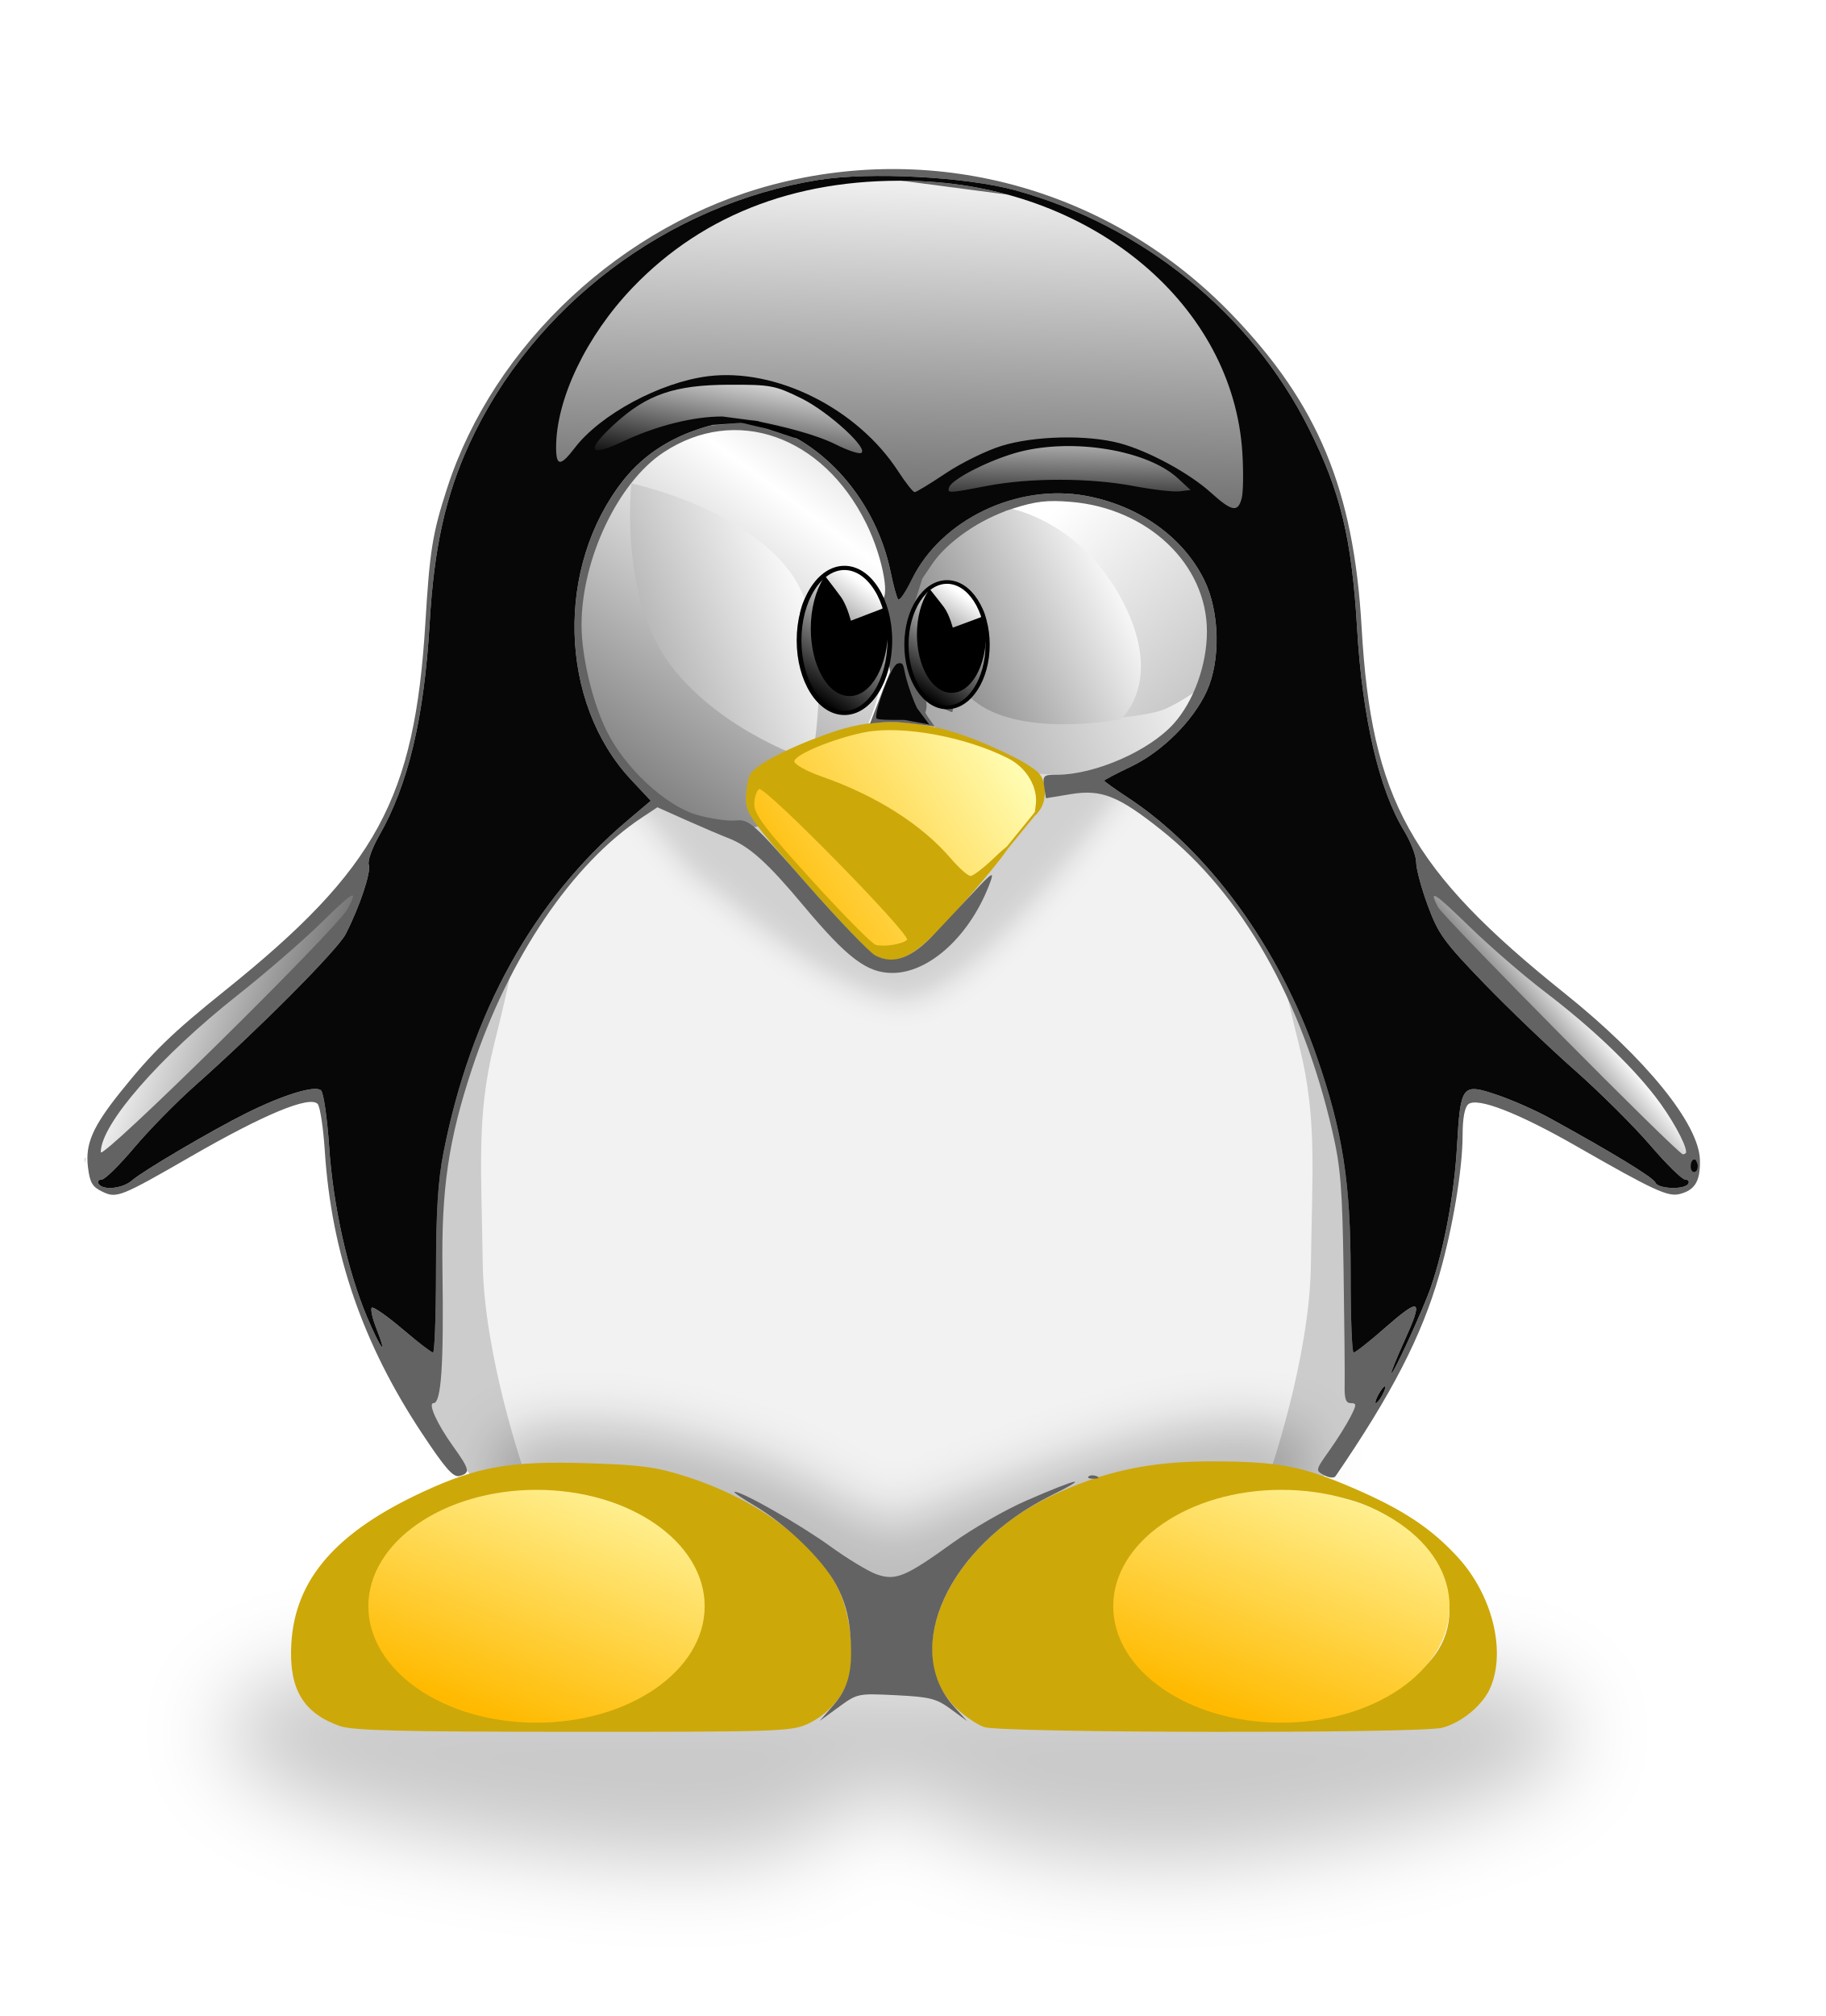
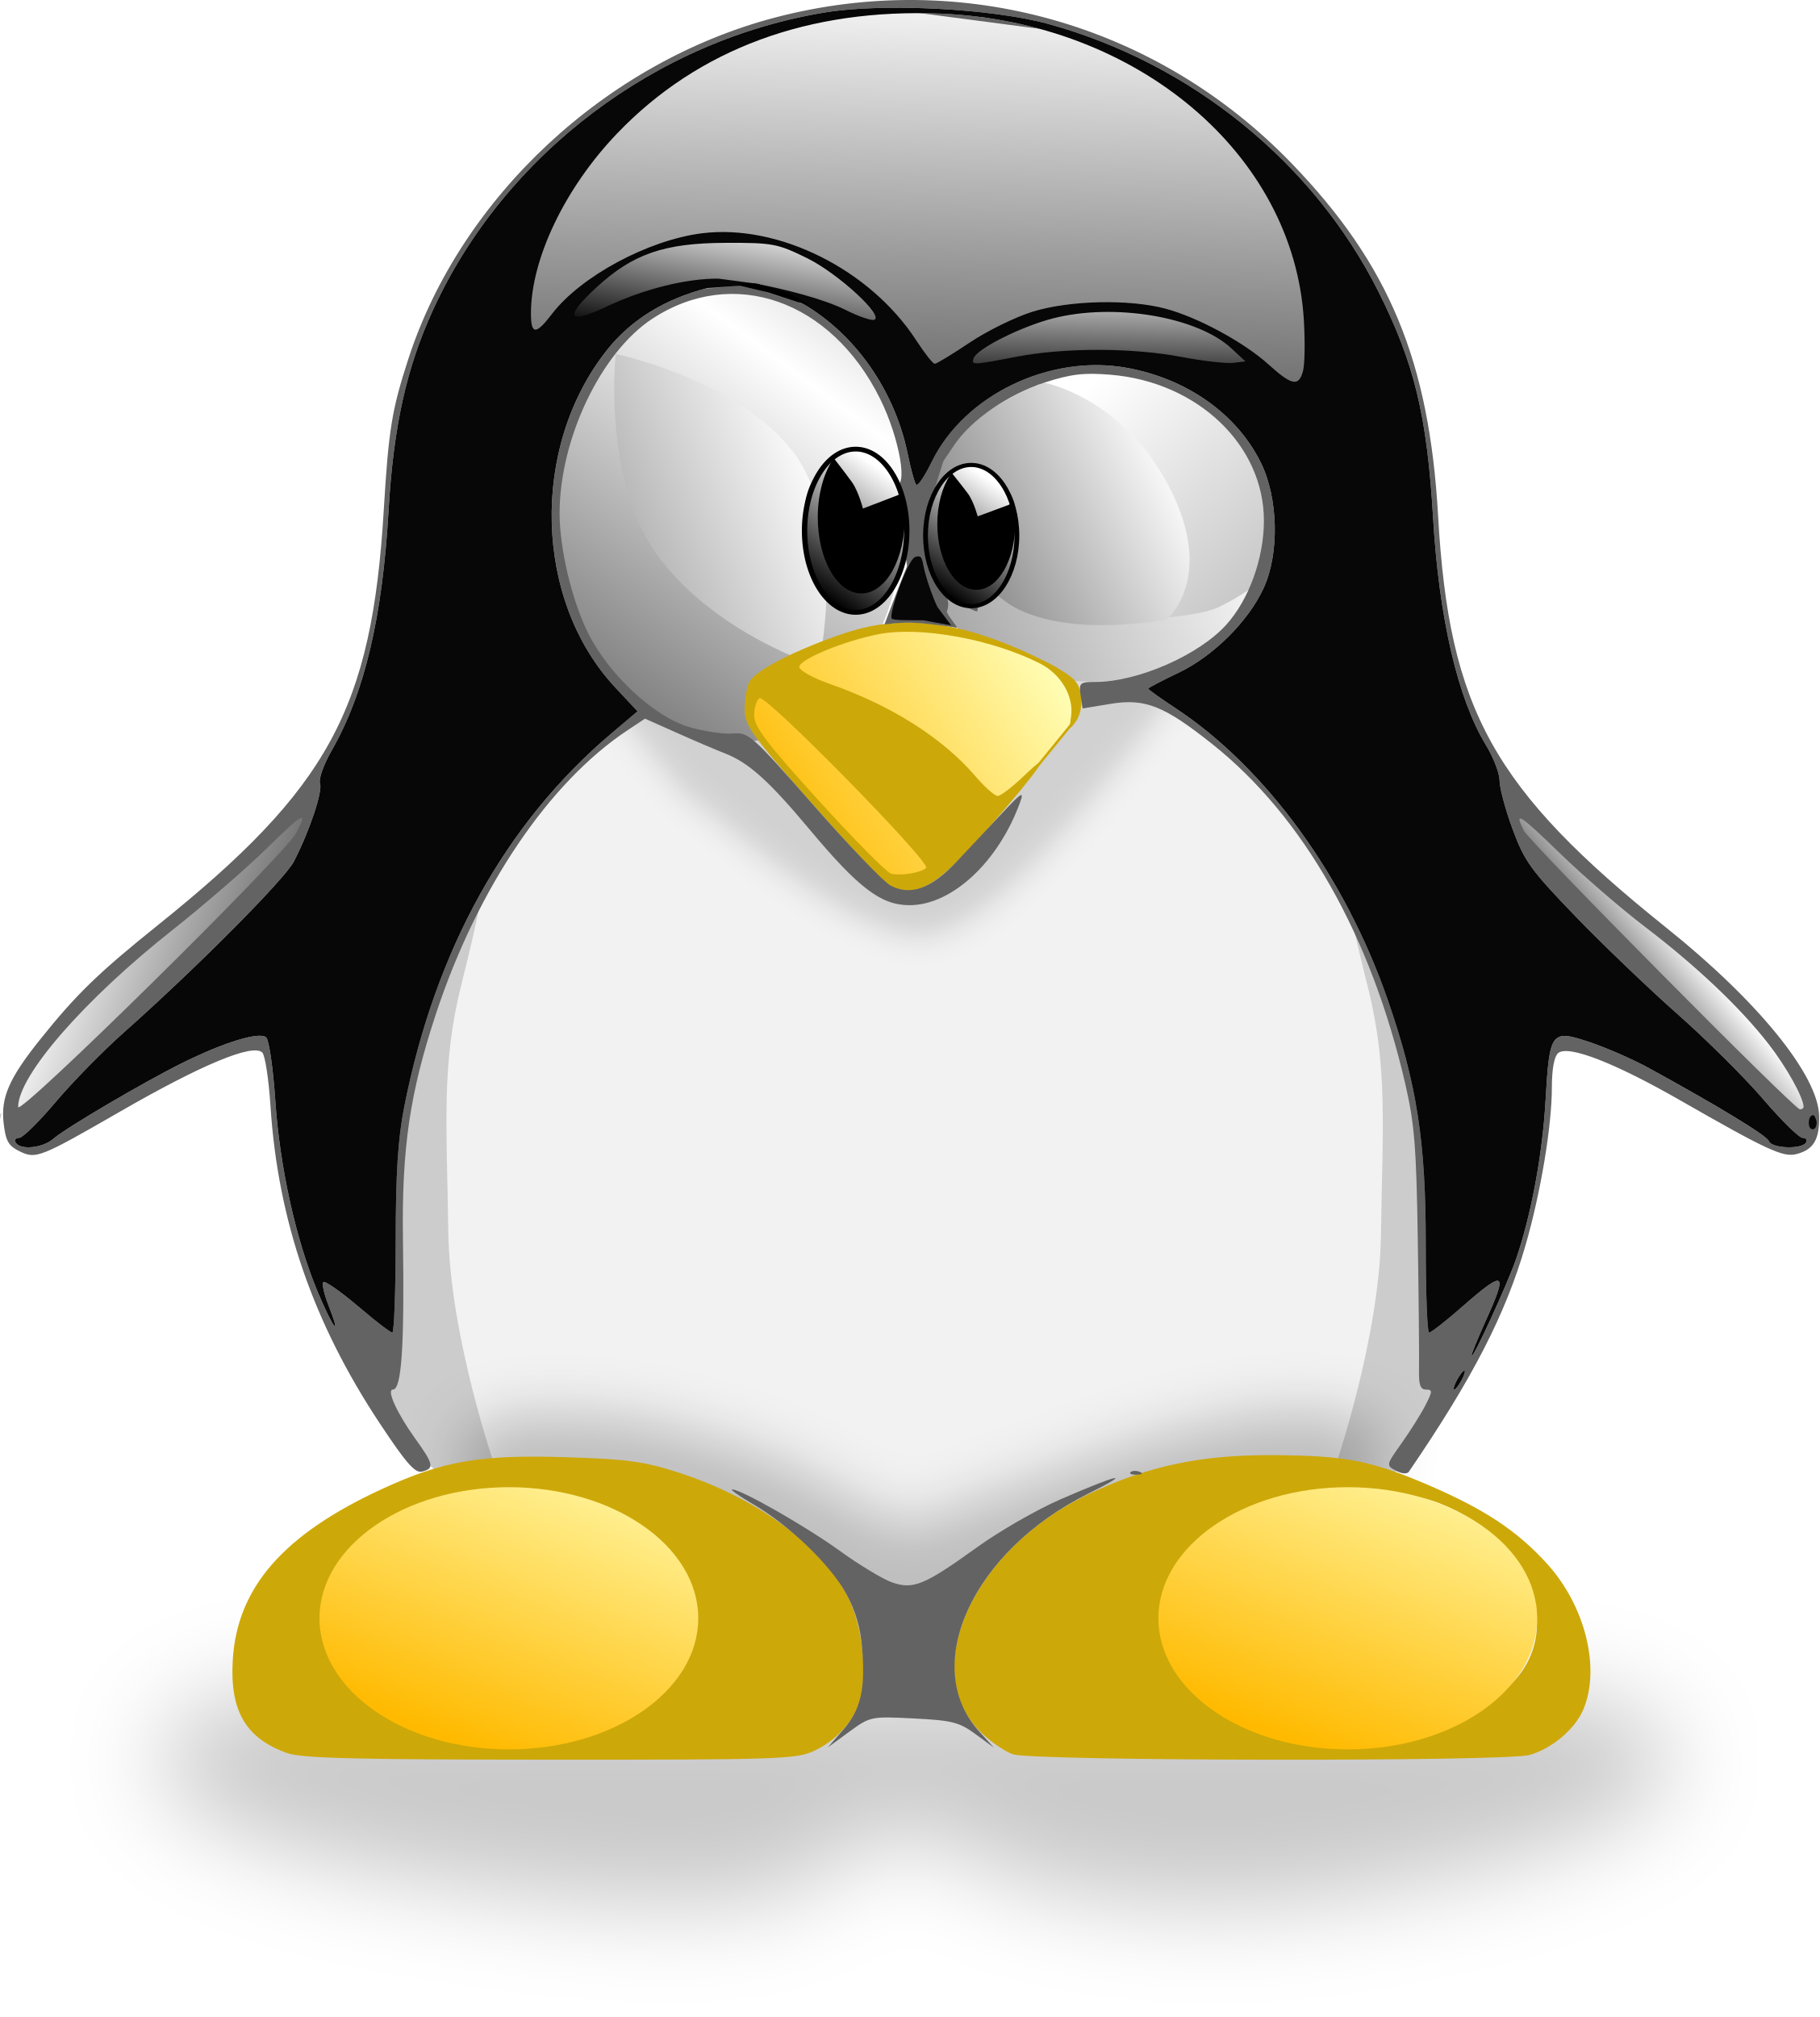
- <svg xmlns="http://www.w3.org/2000/svg" xmlns:xlink="http://www.w3.org/1999/xlink" width="433" height="478" id="svg2" version="1.0">
+ <svg xmlns="http://www.w3.org/2000/svg" xmlns:xlink="http://www.w3.org/1999/xlink" width="18.04" height="20" id="svg2" version="1.0">
  <defs id="defs4">
    <linearGradient id="linearGradient23837">
      <stop id="stop23839" offset="0" style="stop-color:#ffba00;stop-opacity:1;" />
      <stop id="stop23841" offset="1" style="stop-color:#ffffba;stop-opacity:1;" />
    </linearGradient>
    <linearGradient id="linearGradient5197">
      <stop style="stop-color:#000000;stop-opacity:1;" offset="0" id="stop5199" />
      <stop style="stop-color:#ffffff;stop-opacity:1;" offset="1" id="stop5201" />
    </linearGradient>
    <linearGradient id="linearGradient3225">
      <stop style="stop-color:#000000;stop-opacity:0.72;" offset="0" id="stop3227" />
      <stop style="stop-color:#ffffff;stop-opacity:0" offset="1" id="stop3229" />
    </linearGradient>
-     <filter x="-0.059" width="1.118" y="-0.108" height="1.217" id="filter19925" color-interpolation-filters="sRGB">
+     <filter x="-0.059" width="1.118" y="-0.108" height="1.217" id="filter19925" style="color-interpolation-filters:sRGB">
      <feGaussianBlur stdDeviation="3.034" id="feGaussianBlur19927" />
    </filter>
-     <filter x="-0.075" width="1.15" y="-0.272" height="1.543" id="filter21885" color-interpolation-filters="sRGB">
+     <filter x="-0.075" width="1.15" y="-0.272" height="1.543" id="filter21885" style="color-interpolation-filters:sRGB">
      <feGaussianBlur stdDeviation="6.092" id="feGaussianBlur21887" />
    </filter>
-     <filter x="-0.075" width="1.15" y="-0.53" height="2.06" id="filter6160" color-interpolation-filters="sRGB">
+     <filter x="-0.075" width="1.15" y="-0.53" height="2.06" id="filter6160" style="color-interpolation-filters:sRGB">
      <feGaussianBlur stdDeviation="10.041" id="feGaussianBlur6162" />
    </filter>
    <linearGradient xlink:href="#linearGradient5197" id="linearGradient9469" gradientUnits="userSpaceOnUse" spreadMethod="reflect" x1="263.61" y1="435.385" x2="358.502" y2="314.54" />
    <linearGradient xlink:href="#linearGradient5197" id="linearGradient9473" gradientUnits="userSpaceOnUse" x1="283.116" y1="420.784" x2="450.774" y2="341.97" />
    <linearGradient xlink:href="#linearGradient5197" id="linearGradient9493" gradientUnits="userSpaceOnUse" x1="353.828" y1="353.78" x2="370.982" y2="331.954" />
    <linearGradient xlink:href="#linearGradient5197" id="linearGradient9495" gradientUnits="userSpaceOnUse" x1="353.828" y1="353.78" x2="370.982" y2="331.954" />
    <linearGradient xlink:href="#linearGradient23837" id="linearGradient9497" gradientUnits="userSpaceOnUse" x1="278.782" y1="598.482" x2="300.019" y2="538.18" />
    <linearGradient xlink:href="#linearGradient23837" id="linearGradient9499" gradientUnits="userSpaceOnUse" x1="278.782" y1="598.482" x2="300.019" y2="538.18" />
    <linearGradient xlink:href="#linearGradient5197" id="linearGradient2380" gradientUnits="userSpaceOnUse" x1="416.037" y1="314.992" x2="416.674" y2="287.509" gradientTransform="translate(-162.397,383.1909)" />
    <linearGradient xlink:href="#linearGradient5197" id="linearGradient2383" gradientUnits="userSpaceOnUse" x1="333.627" y1="305.531" x2="338.832" y2="276.245" gradientTransform="translate(-162.397,383.1909)" />
    <linearGradient xlink:href="#linearGradient5197" id="linearGradient2386" gradientUnits="userSpaceOnUse" spreadMethod="repeat" x1="379.113" y1="378.88" x2="383.809" y2="225.323" gradientTransform="translate(-162.397,383.1909)" />
    <linearGradient xlink:href="#linearGradient5197" id="linearGradient2390" gradientUnits="userSpaceOnUse" x1="267.005" y1="450.158" x2="195.341" y2="423.268" gradientTransform="translate(-162.397,383.1909)" />
    <linearGradient xlink:href="#linearGradient3225" id="linearGradient2394" gradientUnits="userSpaceOnUse" x1="375.171" y1="481.127" x2="375.171" y2="627.552" gradientTransform="translate(-162.397,383.1909)" />
    <linearGradient xlink:href="#linearGradient23837" id="linearGradient2397" gradientUnits="userSpaceOnUse" x1="346.896" y1="409.873" x2="406.499" y2="371.665" gradientTransform="translate(-162.397,383.1909)" />
    <linearGradient xlink:href="#linearGradient5197" id="linearGradient2401" gradientUnits="userSpaceOnUse" x1="228.8" y1="401.767" x2="361.57" y2="343.166" gradientTransform="translate(-162.397,383.1909)" />
    <linearGradient xlink:href="#linearGradient5197" id="linearGradient2404" gradientUnits="userSpaceOnUse" x1="335.762" y1="383.675" x2="432.982" y2="334.342" gradientTransform="translate(-162.397,383.1909)" />
    <linearGradient xlink:href="#linearGradient5197" id="linearGradient2407" gradientUnits="userSpaceOnUse" x1="584.447" y1="496.834" x2="411.609" y2="312.987" gradientTransform="translate(-162.397,383.1909)" />
    <linearGradient xlink:href="#linearGradient5197" id="linearGradient2411" gradientUnits="userSpaceOnUse" x1="525.561" y1="454.586" x2="544.994" y2="438.204" gradientTransform="translate(-162.397,383.1909)" />
    <linearGradient id="linearGradient4671">
      <stop style="stop-color:#ffd43b;stop-opacity:1" offset="0" id="stop4673" />
      <stop style="stop-color:#ffe873;stop-opacity:1" offset="1" id="stop4675" />
    </linearGradient>
    <linearGradient id="linearGradient4689">
      <stop style="stop-color:#5a9fd4;stop-opacity:1" offset="0" id="stop4691" />
      <stop style="stop-color:#306998;stop-opacity:1" offset="1" id="stop4693" />
    </linearGradient>
    <linearGradient x1="150.961" y1="192.352" x2="112.031" y2="137.273" id="linearGradient1475" xlink:href="#linearGradient4671" gradientUnits="userSpaceOnUse" gradientTransform="matrix(0.562541,0,0,0.567972,-1.657786,1.630963)" />
    <linearGradient x1="26.649" y1="20.604" x2="135.665" y2="114.398" id="linearGradient1478" xlink:href="#linearGradient4689" gradientUnits="userSpaceOnUse" gradientTransform="matrix(0.562541,0,0,0.567972,-1.657786,1.630963)" />
  </defs>
-   <g id="layer1" style="display:inline" transform="translate(0,-574.3622)">
+   <g id="layer1" style="display:inline" transform="matrix(0.04708941,0,0,0.04708941,-0.9455345,-28.93391)">
    <path style="fill:#f2f2f2;fill-opacity:1;fill-rule:evenodd;stroke:none" d="m 122.346,925.538 c 0,0 -5.407,-8.11 -6.308,-9.912 -0.901,-1.802 -15.769,-58.571 -12.165,-77.493 3.604,-18.923 4.956,-33.34 8.11,-37.395 3.154,-4.055 21.176,-26.582 23.428,-27.934 2.253,-1.352 11.714,-16.67 17.571,-16.67 5.857,0 47.758,18.923 53.164,18.022 5.407,-0.901 28.835,-0.901 30.637,-2.253 1.802,-1.352 8.56,-6.758 8.56,-6.758 l 6.308,-3.604 c 0,0 14.417,-1.352 17.121,-1.352 2.703,0 19.824,9.912 24.329,14.868 4.505,4.956 32.89,37.395 32.439,54.516 -0.451,17.121 0,30.637 -1.802,35.593 -1.802,4.956 -6.758,22.527 -8.11,27.483 -1.352,4.956 -4.055,15.318 -4.505,19.373 -0.451,4.055 -5.407,8.11 -7.209,9.912 -1.802,1.802 -25.23,5.407 -29.736,7.209 -4.505,1.802 -18.472,11.714 -22.527,13.516 -4.055,1.802 -13.066,8.11 -13.066,8.11 0,0 -12.615,12.615 -15.318,13.967 -2.703,1.352 -25.681,5.857 -33.791,0.901 -8.11,-4.956 -17.121,-13.516 -21.176,-18.472 -4.055,-4.956 -13.066,-14.417 -16.22,-17.121 -3.154,-2.703 -29.736,-3.604 -29.736,-4.505 z" id="path17935" />
    <path style="opacity:0.137;fill:#000000;fill-opacity:1;fill-rule:evenodd;stroke:#000000;stroke-width:1px;stroke-linecap:butt;stroke-linejoin:miter;stroke-opacity:1;filter:url(#filter19925)" d="m 318.083,382.63 4.956,1.802 8.335,4.055 5.632,2.027 h 6.082 7.885 l 37.62,-3.154 5.857,-1.352 6.533,-3.379 10.588,-4.055 5.181,-0.901 4.28,0.451 2.703,-0.451 2.027,2.253 2.929,5.407 3.604,8.56 c 0,0 -36.043,50.911 -53.164,50.01 -17.121,-0.901 -48.601,-30.67 -46.631,-27.258 1.97,3.412 -22.978,-27.708 -22.978,-27.708 z" id="path18906" transform="matrix(1.023553,0,0,1.050454,-174.5971,344.7751)" />
    <path style="fill:url(#linearGradient9469);fill-opacity:1;stroke:none" id="path6186" d="m 372.836,338.83 a 34.832,48.884 0 0 1 -34.832,48.884 34.832,48.884 0 0 1 -34.832,-48.884 34.832,48.884 0 0 1 34.832,-48.884 34.832,48.884 0 0 1 34.832,48.884 z" transform="matrix(1.042919,0,0,0.9847095,-178.3986,389.1192)" />
    <path id="path6184" d="m 124.352,923.389 c 0,0 -9.568,-27.507 -9.867,-49.632 -0.299,-22.125 -1.495,-34.981 2.691,-51.725 4.186,-16.743 4.186,-18.836 4.186,-18.836 l -21.527,41.26 c 0,0 -3.289,18.238 -3.588,20.032 -0.299,1.794 2.691,34.682 2.691,34.682 l 3.289,11.361 7.176,11.361 4.186,3.887 z" style="fill:#cccccc;fill-opacity:1;fill-rule:evenodd;stroke:none" />
    <path style="fill:#cccccc;fill-opacity:1;fill-rule:evenodd;stroke:none" d="m 301.032,923.987 c 0,0 9.568,-27.507 9.867,-49.632 0.299,-22.125 1.495,-34.981 -2.691,-51.725 -4.186,-16.743 -4.186,-18.836 -4.186,-18.836 l 21.527,41.26 c 0,0 3.289,18.238 3.588,20.032 0.299,1.794 -2.691,34.682 -2.691,34.682 l -3.289,11.361 -7.176,11.361 -4.186,3.887 z" id="path4226" />
-     <path style="fill:url(#linearGradient2411);fill-opacity:1;fill-rule:evenodd;stroke:none;opacity:1" d="m 339.174,785.252 1.3,5.2 54.343,55.383 5.2,4.42 2.08,-1.04 -2.34,-6.76 -7.54,-10.661 -9.621,-10.401 -16.121,-13.781 -10.401,-8.321 -8.841,-8.061 -3.64,-3.64 -1.56,-1.3 z" id="path2253" />
+     <path style="opacity:1;fill:url(#linearGradient2411);fill-opacity:1;fill-rule:evenodd;stroke:none" d="m 339.174,785.252 1.3,5.2 54.343,55.383 5.2,4.42 2.08,-1.04 -2.34,-6.76 -7.54,-10.661 -9.621,-10.401 -16.121,-13.781 -10.401,-8.321 -8.841,-8.061 -3.64,-3.64 -1.56,-1.3 z" id="path2253" />
    <path style="fill:url(#linearGradient9473);fill-opacity:1;stroke:none" id="path10113" d="m 450.274,341.97 a 33.785,27.806 0 0 1 -33.785,27.806 33.785,27.806 0 0 1 -33.785,-27.806 33.785,27.806 0 0 1 33.785,-27.806 33.785,27.806 0 0 1 33.785,27.806 z" transform="matrix(1.117247,0,0,1.196225,-215.2655,315.6393)" />
    <path style="fill:url(#linearGradient2407);fill-opacity:1;fill-rule:evenodd;stroke:none" d="m 264.556,744.595 c 0,0 8.073,-0.598 11.66,-2.093 3.588,-1.495 8.671,-5.083 8.671,-5.083 0,0 7.774,-14.351 -3.588,-31.095 -11.361,-16.743 -39.765,-13.454 -39.765,-13.454 l -3.588,2.093 z" id="path13048" />
    <path style="fill:url(#linearGradient2404);fill-opacity:1;fill-rule:evenodd;stroke:none" d="m 239.74,694.963 v 0 c 0,0 16.743,2.99 26.61,22.125 9.867,19.135 -0.598,27.806 -0.598,27.806 0,0 -19.733,3.887 -31.693,-2.392 -11.959,-6.279 -17.64,-27.208 -17.64,-27.208 0,0 0.598,-6.877 9.568,-12.856 8.97,-5.98 14.052,-7.176 13.753,-7.475 z" id="path12067" />
    <path style="fill:url(#linearGradient2401);fill-opacity:1;fill-rule:evenodd;stroke:none" d="m 149.745,688.983 c 0,0 -2.99,26.909 9.269,43.054 12.258,16.145 33.487,22.723 33.487,22.723 0,0 6.279,-29.899 -5.382,-45.147 -11.66,-15.248 -37.373,-20.63 -37.373,-20.63 z" id="path7165" />
    <path style="opacity:0.216;fill:#000000;fill-opacity:1;fill-rule:evenodd;stroke:none;filter:url(#filter21885)" d="m 119.812,934.527 c 0,0 15.016,-5.005 36.945,2.622 21.928,7.627 31.701,15.255 32.654,15.731 0.953,0.477 18.83,10.964 18.83,10.964 0,0 6.674,3.575 16.446,0.238 9.772,-3.337 28.126,-15.731 31.224,-18.353 3.099,-2.622 20.737,-9.534 24.074,-10.011 3.337,-0.477 10.011,-1.907 15.255,-1.907 5.244,0 10.487,0.238 10.487,0.238 l 3.814,-8.581 1.668,-10.011 c 0,0 -7.627,-5.959 -27.887,-2.86 -20.26,3.099 -42.427,12.633 -56.966,17.638 -14.539,5.005 -9.057,4.767 -13.824,5.482 -4.767,0.715 -21.69,-11.203 -30.509,-14.301 -8.819,-3.099 -25.98,-8.581 -36.706,-8.819 -10.726,-0.238 -17.876,-0.715 -21.213,0.953 -3.337,1.668 -7.627,5.005 -7.627,5.005 z" id="path20898" />
    <path style="fill:url(#linearGradient2397);fill-opacity:1;fill-rule:evenodd;stroke:none" d="m 179.529,758.679 c -0.458,0.114 -1.487,3.203 -1.487,3.203 0,0 -0.458,1.602 -0.229,2.745 0.229,1.144 0,2.174 0.572,3.089 0.572,0.915 27.112,30.315 27.112,30.315 0,0 1.716,2.745 4.805,2.402 3.089,-0.343 4.118,-0.686 5.033,-1.258 0.915,-0.572 23.222,-22.993 23.222,-22.993 l 7.893,-10.067 c 0,0 0.572,-2.402 0.343,-4.576 -0.229,-2.174 -3.775,-5.72 -3.775,-5.72 0,0 -3.432,-2.288 -4.347,-2.631 -0.915,-0.343 -14.528,-6.177 -23.222,-6.406 -8.694,-0.229 -22.421,3.317 -22.421,3.317 z" id="path3205" />
    <path style="opacity:0.212;fill:#000000;fill-opacity:1;fill-rule:evenodd;stroke:url(#linearGradient2394);stroke-width:1px;stroke-linecap:butt;stroke-linejoin:miter;stroke-opacity:1;filter:url(#filter6160)" d="m 70.053,971.11 c 0,0 -16.93,7.321 -16.93,12.355 0,5.033 1.83,20.591 77.789,29.743 75.958,9.152 59.943,-12.812 76.873,-12.812 16.93,0 14.643,4.118 16.93,5.949 2.288,1.83 32.031,13.27 72.755,7.779 40.725,-5.491 70.925,-16.015 74.585,-26.997 3.661,-10.982 -21.049,-15.558 -21.049,-15.558 z" id="path4184" />
    <path id="path2227" d="m 80.544,983.594 c -8.697,-3.101 -12.068,-8.845 -11.451,-19.508 0.888,-15.348 10.65,-26.536 31.536,-36.146 12.77,-5.875 20.586,-7.217 38.717,-6.644 12.818,0.405 16.3,0.879 23.543,3.207 16.135,5.186 29.622,14.926 35.422,25.584 3.031,5.569 4.398,14.781 3.167,21.341 -0.87,4.639 -4.981,9.444 -10.048,11.745 -3.756,1.706 -7.684,1.834 -55.541,1.814 -41.042,-0.018 -52.281,-0.3 -55.345,-1.393 z m 55.743,-11.646 c 21.645,-1.082 22.158,-1.158 24.834,-3.67 9.308,-8.739 6.214,-24.167 -6.603,-32.916 -8.055,-5.499 -16.806,-7.606 -29.419,-7.085 -17.255,0.714 -29.067,6.825 -34.582,17.894 -4.4,8.831 -2.721,18.261 4.306,24.173 3.84,3.231 6.701,3.342 41.464,1.604 z m 97.102,11.905 c -1.65,-0.573 -4.642,-2.61 -6.649,-4.526 -13.443,-12.832 -1.971,-38.511 22.412,-50.167 12.488,-5.97 23.63,-8.359 38.711,-8.3 15.401,0.06 20.899,1.107 32.946,6.272 11.825,5.07 18.658,9.584 24.981,16.502 8.085,8.846 11.393,21.995 7.736,30.748 -1.739,4.162 -6.65,8.303 -11.417,9.627 -5.071,1.408 -104.627,1.265 -108.719,-0.156 z m 103.566,-13.509 c 13.337,-11.222 6.184,-31.612 -13.813,-39.38 -8.06,-3.131 -24.011,-3.814 -32.895,-1.41 -21.48,5.814 -31.733,25.389 -20.003,38.188 l 3.234,3.528 14.456,0.737 c 7.951,0.405 21.509,0.807 30.13,0.891 l 15.673,0.154 z M 207.228,800.768 c -1.189,-0.668 -8.497,-8.415 -16.24,-17.215 -12.831,-14.582 -14.08,-16.338 -14.089,-19.816 -0.005,-2.099 0.457,-4.688 1.028,-5.755 1.29,-2.41 10.049,-6.869 20.073,-10.217 12.926,-4.318 25.643,-2.434 43.035,6.375 2.005,1.016 4.368,2.568 5.25,3.451 1.957,1.957 2.084,6.423 0.255,8.925 -1.225,1.675 -1.308,1.566 -0.906,-1.177 0.622,-4.236 -2.116,-8.926 -6.515,-11.164 -10.103,-5.14 -25.221,-7.895 -33.98,-6.194 -7.293,1.417 -16.749,5.316 -16.749,6.906 0,0.729 2.919,2.345 6.5,3.599 12.917,4.521 23.722,11.377 30.608,19.421 1.952,2.28 4.059,4.145 4.682,4.145 0.624,0 3.123,-1.913 5.554,-4.25 6.754,-6.494 3.37,-1.467 -7.019,10.427 -11.463,13.124 -15.869,15.695 -21.487,12.537 z m 7.884,-3.558 c 1.107,-1.076 -33.731,-36.578 -35.078,-35.746 -0.63,0.389 -1.145,2.025 -1.145,3.634 0,2.357 2.641,5.839 13.563,17.88 7.46,8.224 14.322,15.162 15.25,15.417 1.96,0.539 6.359,-0.165 7.41,-1.185 z" style="fill:#cda809" />
    <path style="fill:url(#linearGradient2390);fill-opacity:1;fill-rule:evenodd;stroke:none" d="m 81.316,786.077 c 0,0 -16.788,15.65 -21.625,19.918 -4.837,4.268 -11.524,8.679 -19.349,16.361 -7.825,7.683 -14.796,16.504 -15.223,17.357 -0.427,0.854 -2.845,4.41 -2.703,6.545 0.142,2.134 -0.569,4.98 0.996,4.41 1.565,-0.569 32.865,-29.877 34.999,-32.296 2.134,-2.419 17.357,-17.784 20.487,-21.056 3.13,-3.272 4.98,-6.971 4.98,-6.971 l 0.996,-3.272 0.142,-0.996 z" id="path6164" />
    <path id="path2225" d="m 197.589,978.754 c 3.748,-4.283 4.748,-8.523 4.053,-17.183 -0.344,-4.289 -1.404,-7.943 -3.331,-11.484 -3.304,-6.071 -12.013,-14.466 -19.587,-18.88 -2.934,-1.71 -4.951,-3.12 -4.482,-3.132 1.828,-0.047 15.502,7.746 22.638,12.903 4.129,2.984 9.083,5.98 11.008,6.658 4.511,1.589 6.827,0.635 18,-7.418 4.675,-3.37 12.55,-7.889 17.5,-10.044 12.509,-5.445 15.643,-6.073 5.747,-1.151 -24.271,12.071 -35.34,36.253 -22.878,49.98 l 3.131,3.449 -3.875,-2.845 c -3.425,-2.515 -4.932,-2.898 -13,-3.302 -9.041,-0.453 -9.167,-0.427 -13.625,2.825 l -4.5,3.282 z m -97.558,-64.621 C 86.012,892.97 78.607,871.46 77.04,847.347 c -0.365,-5.613 -1.138,-10.681 -1.718,-11.261 -1.963,-1.963 -12.727,2.503 -29.933,12.417 -16.743,9.647 -17.713,10.036 -21.058,8.439 -2.448,-1.168 -3.032,-2.159 -3.477,-5.897 -0.649,-5.453 1.106,-9.504 7.67,-17.705 7.619,-9.519 12.26,-14.024 24.865,-24.14 35.925,-28.829 44.975,-45.455 47.501,-87.263 1.034,-17.112 1.688,-21.142 5.172,-31.885 11.069,-34.125 41.674,-62.598 77.32,-71.935 39.256,-10.282 80.391,1.361 108.75,30.781 20.497,21.263 28.94,41.596 30.794,74.154 2.328,40.883 11.554,57.514 48.172,86.837 19.183,15.361 31.862,30.977 32.066,39.493 0.12,5.019 -1.162,7.174 -4.813,8.09 -2.797,0.702 -6.182,-0.867 -24.428,-11.32 -13.83,-7.924 -23.593,-11.71 -25.695,-9.966 -0.851,0.706 -1.34,3.344 -1.343,7.239 -0.005,8.131 -2.331,22.099 -5.521,33.157 -4.211,14.598 -11.218,28.205 -24.598,47.766 -0.364,0.531 -1.5,0.441 -2.731,-0.217 -2.084,-1.115 -2.07,-1.181 1.249,-5.853 1.846,-2.599 4.099,-6.188 5.006,-7.975 1.479,-2.914 1.487,-3.25 0.083,-3.25 -1.191,0 -1.542,-1.017 -1.466,-4.25 0.055,-2.337 -0.06,-14.6 -0.255,-27.25 -0.303,-19.615 -0.694,-24.464 -2.656,-32.943 -7.229,-31.238 -21.411,-56.195 -40.619,-71.479 -10.18,-8.1 -14.175,-9.676 -21.47,-8.47 l -5.855,0.968 -0.409,-2.788 c -0.382,-2.606 -0.175,-2.789 3.168,-2.8 8.928,-0.03 21.71,-5.627 27.51,-12.045 4.787,-5.299 7.935,-14.015 7.923,-21.943 -0.023,-15.891 -13.951,-29.16 -32.213,-30.691 -5.676,-0.476 -8.381,-0.161 -13.918,1.619 -7.666,2.465 -15.472,7.838 -19.027,13.096 l -2.35,3.476 -4.148,13.176 c 1.829,0.34 10.238,-11.88 9.551,-11.807 -1.971,0.208 -1.454,3.365 1.068,6.517 2.017,2.521 2.584,2.737 4.495,1.715 2.711,-1.451 2.72,-2.099 0.079,-5.715 -1.573,-2.154 -1.213,-1.96 1.424,0.768 7.955,8.227 -3.533,16.492 -5.338,26.972 -0.06,0.346 -6.629,-3.167 -6.293,-2.623 0.397,0.642 0.661,5.523 -4.793,5.062 -4.616,-0.39 -2.755,-14.756 -4.633,-14.749 -8.648,0.034 -20.7,7.302 -20.738,-4.815 -0.019,-6.142 0.399,-8.179 2.308,-11.25 2.176,-3.499 5.168,-5.068 5.168,-2.71 0,0.572 1.011,2.485 2.247,4.25 1.236,1.765 2.34,3.376 2.453,3.58 0.598,1.071 5.3,-1.143 5.3,-2.496 0,-1.062 0.544,-1.379 1.642,-0.958 2.889,1.109 1.032,-9.668 -3.11,-18.048 -10.286,-20.813 -30.963,-28.051 -48.032,-16.814 -10.802,7.111 -19.465,25.334 -19.465,40.945 0,7.395 2.553,18.188 5.93,25.064 4.314,8.787 13.958,17.777 21.385,19.936 3.124,0.908 7.244,1.517 9.155,1.352 3.341,-0.288 3.996,0.294 17.071,15.175 7.478,8.511 14.733,16.077 16.122,16.814 4.271,2.267 8.598,0.69 14.059,-5.122 2.697,-2.87 7.013,-7.468 9.592,-10.219 3.997,-4.262 4.539,-4.584 3.67,-2.183 -4.541,12.551 -14.345,21.683 -23.278,21.683 -6.01,0 -10.691,-3.549 -21.099,-15.994 -8.573,-10.251 -12.823,-14.059 -17.859,-16.004 -1.805,-0.697 -6.313,-2.621 -10.018,-4.276 l -6.737,-3.009 -3.763,2.501 c -16.493,10.961 -31.487,33.144 -40.203,59.479 -5.589,16.889 -7.288,28.473 -7.011,47.803 0.323,22.502 -0.284,31.5 -2.126,31.5 -1.385,0 0.872,4.977 4.629,10.206 3.967,5.522 4.155,6.375 1.555,7.055 -1.504,0.393 -3.343,-1.696 -8.965,-10.182 z m 227.858,-9.079 c 0.589,-1.1 0.845,-2 0.57,-2 -0.275,0 -0.982,0.9 -1.57,2 -0.589,1.1 -0.845,2 -0.57,2 0.275,0 0.982,-0.9 1.57,-2 z m 11.473,-25.533 c 3.18,-9.295 5.534,-21.942 6.185,-33.236 0.85,-14.729 1.155,-15.129 9.428,-12.343 3.528,1.188 9.114,3.641 12.414,5.452 14.967,8.212 24.763,14.183 25.218,15.37 0.582,1.515 6.879,1.751 7.782,0.292 0.34,-0.55 0.024,-1 -0.702,-1 -0.726,0 -4.465,-3.672 -8.309,-8.159 -3.844,-4.488 -11.939,-12.529 -17.989,-17.87 -6.05,-5.341 -15.725,-14.606 -21.5,-20.591 -9.446,-9.788 -10.778,-11.633 -13.267,-18.38 -1.522,-4.125 -2.759,-8.731 -2.75,-10.235 0.009,-1.504 -1.29,-4.879 -2.887,-7.5 -5.897,-9.674 -9.873,-26.766 -11.111,-47.765 -1.273,-21.578 -3.922,-32.56 -11.496,-47.666 -13.629,-27.18 -39.436,-48.121 -69.488,-56.384 -11.78,-3.239 -34.5,-4.445 -46.757,-2.481 -35.887,5.75 -67.87,29.945 -82.863,62.686 -5.624,12.283 -8.337,24.548 -9.369,42.363 -1.303,22.497 -5.069,38.347 -11.983,50.432 -1.681,2.939 -2.781,6.032 -2.45,6.894 0.624,1.625 -2.188,10.042 -5.497,16.452 -1.923,3.726 -20.618,22.526 -35.702,35.903 -4.465,3.959 -10.976,10.597 -14.469,14.75 -3.493,4.153 -6.953,7.551 -7.69,7.551 -0.737,0 -1.061,0.45 -0.721,1 1.005,1.626 5.709,1.142 7.936,-0.816 2.541,-2.235 18.93,-11.877 27.064,-15.922 8.889,-4.42 16.445,-6.717 17.762,-5.399 0.596,0.596 1.454,6.581 1.907,13.302 0.945,14.015 4.349,29.351 8.945,40.301 3.299,7.86 5.112,10.067 2.219,2.701 -0.905,-2.304 -1.375,-4.458 -1.046,-4.788 0.33,-0.33 3.576,1.925 7.213,5.011 3.637,3.086 6.925,5.61 7.306,5.61 0.381,4e-5 0.701,-8.662 0.712,-19.25 0.014,-14.309 0.473,-21.56 1.791,-28.25 6.514,-33.083 21.35,-59.821 43.663,-78.69 l 5.472,-4.628 -4.638,-4.958 c -17.17,-18.356 -18.01,-50.605 -1.851,-71.048 5.041,-6.377 12.098,-10.759 21.143,-13.128 l 7.402,-1.938 -5,-0.04 c -6.779,-0.055 -15.724,2.175 -23.524,5.864 -8.268,3.91 -9.096,2.339 -2.14,-4.057 7.651,-7.035 14.258,-9.306 27.185,-9.345 9.881,-0.03 10.923,0.166 17.123,3.218 6.553,3.226 16.363,12.248 14.128,12.993 -0.612,0.204 -3.286,-0.718 -5.942,-2.049 -4.921,-2.467 -9.462,-4.035 -14.829,-5.121 -1.837,-0.372 -0.48,0.63 3.5,2.583 12.071,5.925 21.434,18.55 24.346,32.829 0.662,3.244 1.469,6.165 1.795,6.49 0.325,0.325 1.786,-1.849 3.246,-4.833 6.911,-14.126 24.945,-22.769 41.242,-19.766 12.63,2.327 23.079,9.758 28.1,19.983 3.663,7.459 3.917,19.078 0.576,26.359 -3.213,7.002 -10.597,14.342 -17.967,17.86 -3.487,1.664 -6.339,3.164 -6.339,3.333 0,0.169 2.587,2.018 5.75,4.109 19.027,12.581 35.657,35.405 44.632,61.253 6.165,17.756 8.071,29.939 8.054,51.478 -0.008,10.312 0.312,18.75 0.711,18.75 0.399,0 3.564,-2.475 7.032,-5.5 9.001,-7.85 9.627,-7.44 4.821,3.16 -1.65,3.639 -2.961,6.892 -2.914,7.228 0.145,1.032 7.582,-15.147 9.387,-20.422 z M 287.21,691.189 c -5.163,-4.672 -14.874,-9.931 -21.689,-11.746 -7.691,-2.048 -20.218,-1.762 -27.992,0.64 -3.614,1.116 -9.571,4.041 -13.238,6.5 -3.667,2.459 -6.981,4.47 -7.366,4.47 -0.385,0 -2.132,-2.211 -3.883,-4.914 -9.669,-14.922 -28.987,-24.586 -45.118,-22.571 -11.336,1.416 -25.569,9.074 -31.627,17.016 -3.363,4.409 -4.408,4.377 -4.408,-0.137 0,-11.47 7.164,-26.432 18.144,-37.894 17.065,-17.814 40.407,-26.428 68.356,-25.225 41.181,1.773 74.076,29.54 76.258,64.371 0.558,8.912 -0.122,13.376 -2.028,13.313 -0.677,-0.023 -3.111,-1.743 -5.41,-3.823 z m -54.821,-11.708 c 6.495,-2.651 7.975,-2.859 20.5,-2.878 12.92,-0.02 13.844,0.118 21.5,3.21 5.098,2.059 9.723,3.232 12.75,3.235 l 4.75,0.005 v -4.895 c 0,-19.97 -18.713,-43.09 -42.975,-53.095 -12.128,-5.001 -20.915,-6.522 -37.025,-6.408 -17.161,0.121 -25.462,1.98 -39.5,8.844 -19.982,9.771 -33.988,26.782 -37.492,45.539 -0.464,2.482 -0.708,4.648 -0.543,4.813 0.165,0.165 3.165,-1.864 6.667,-4.509 10.384,-7.842 17.64,-10.613 29.063,-11.102 7.829,-0.335 11.005,-0.014 16.5,1.67 7.935,2.431 16.941,8.089 23.305,14.641 4.443,4.574 4.57,4.627 10,4.21 3.025,-0.232 8.65,-1.708 12.5,-3.28 z m -7.28,10.411 c 0.665,-1.994 9.997,-6.68 16.746,-8.409 12.847,-3.291 30.335,-0.354 37.52,6.303 l 2.987,2.767 -2.639,0.307 c -1.452,0.169 -6.333,-0.394 -10.847,-1.25 -10.376,-1.968 -24.54,-1.992 -34.649,-0.057 -9.419,1.802 -9.608,1.809 -9.118,0.339 z m 53.458,-0.744 c -1.795,-0.822 -8.997,-7.016 -24.904,-7.456 -11.727,-0.321 -19.842,4.719 -21.637,5.541 -2.707,1.24 8.777,-1.33 21.862,-1.33 13.086,0 27.386,4.484 24.678,3.244 z M 82.455,789.853 c 2.608,-4.911 1.513,-4.33 -6.316,3.35 -4.263,4.181 -13.15,11.87 -19.75,17.086 -18.553,14.662 -32.459,30.609 -32.491,37.258 -0.011,2.241 56.072,-53.015 58.557,-57.694 z m 317.434,57.668 c 0,-1.929 -3.59,-8.377 -7.37,-13.239 -5.975,-7.684 -15.223,-16.445 -26.13,-24.754 -4.95,-3.771 -12.938,-10.677 -17.75,-15.346 -8.621,-8.366 -9.826,-9.124 -7.645,-4.813 1.238,2.447 56.952,58.684 58.138,58.684 0.416,0 0.757,-0.239 0.757,-0.532 z M 217.519,742.303 c -0.781,-1.512 -1.951,-4.72 -2.598,-7.127 -0.729,-2.71 -1.533,-4.022 -2.111,-3.444 -1.199,1.199 -3.899,11.547 -3.276,12.555 0.26,0.421 2.483,0.766 4.94,0.766 h 4.467 z m -9.604,-6.5 c 1.952,-4.299 2.591,-12.229 1.167,-14.471 -0.606,-0.954 -1.624,-0.96 -4.661,-0.028 -2.552,0.783 -4.001,0.845 -4.223,0.179 -0.925,-2.774 -4.128,-7.87 -5.165,-8.215 -1.697,-0.566 -4.146,5.991 -4.146,11.103 0,7.048 7.412,15.451 13.799,15.643 0.714,0.021 2.167,-1.873 3.228,-4.211 z m 24.094,1.024 c 1.835,-3.429 2.815,-8.845 2.176,-12.036 -0.586,-2.929 -1.569,-3.106 -6.576,-1.185 -0.981,0.377 -2.345,-0.941 -4.135,-3.996 -1.469,-2.507 -3.125,-4.558 -3.68,-4.558 -1.577,0 -3.907,6.516 -3.907,10.928 0,3.386 0.62,4.567 4.085,7.782 6.265,5.813 10.049,6.776 12.036,3.064 z m -31.743,-58.077 c -5.028,-3.677 -11.394,-12.6 -31.685,-11.597 -10.405,0.509 -22.031,9.195 -22.434,9.358 -1.468,0.596 16.785,-4.949 26.382,-4.939 14.491,0.016 29.202,8.249 27.737,7.177 z m 57.893,245.699 c 0.332,-0.332 1.195,-0.368 1.917,-0.079 0.798,0.319 0.561,0.556 -0.604,0.604 -1.054,0.043 -1.645,-0.193 -1.312,-0.525 z" style="fill:#636363" />
    <path style="fill:url(#linearGradient2386);fill-opacity:1;fill-rule:evenodd;stroke:none" d="m 127.831,683.699 2.23,3.504 5.416,0.637 c 0,0 9.876,-4.46 11.788,-5.416 1.911,-0.956 20.389,-7.009 20.389,-7.009 l 8.92,-0.956 23.256,7.327 17.203,14.655 12.743,-2.867 19.752,-3.186 21.345,0.956 20.071,5.734 c 0,0 7.965,0 8.283,-1.274 0.319,-1.274 2.549,-15.929 1.593,-19.433 -0.956,-3.504 -5.734,-17.522 -8.283,-20.389 -2.549,-2.867 -14.655,-14.655 -15.929,-15.929 -1.274,-1.274 -14.655,-10.832 -16.885,-12.106 -2.23,-1.274 -17.522,-7.009 -17.522,-7.009 l -31.54,-4.142 -14.018,0.637 -19.115,4.46 -27.717,17.203 -13.38,16.248 -6.372,12.425 z" id="path14027" />
    <path style="fill:url(#linearGradient2383);fill-opacity:1;fill-rule:evenodd;stroke:none" d="m 139.805,683.259 -0.113,-2.591 2.591,-4.168 5.857,-4.843 c 0,0 5.97,-3.266 6.42,-3.379 0.451,-0.113 6.646,-3.154 9.011,-3.154 2.365,0 10.813,-0.338 10.813,-0.338 0,0 6.646,0.113 7.209,0.225 0.563,0.113 4.843,1.577 4.843,1.577 l 8.898,3.717 10.25,8.56 c 0,0 1.464,2.591 1.239,3.154 -0.225,0.563 -1.126,1.577 -1.126,1.577 0,0 -3.604,-0.676 -4.731,-1.126 -1.126,-0.451 -4.618,-1.577 -5.069,-1.802 -0.451,-0.225 -5.181,-2.703 -6.082,-2.816 -0.901,-0.113 -6.646,-1.915 -6.646,-1.915 l -4.731,-1.014 -4.28,-0.788 -5.519,0.225 -17.459,4.505 -6.42,2.929 -3.604,1.239 z" id="path15977" />
    <path style="fill:url(#linearGradient2380);fill-opacity:1;fill-rule:evenodd;stroke:none" d="m 221.691,694.184 c 0,0 7.659,-0.788 9.912,-1.577 2.253,-0.788 13.404,-2.14 14.192,-2.253 0.788,-0.113 12.277,-0.676 15.544,0 3.266,0.676 15.431,2.591 16.332,2.591 0.901,0 5.744,-0.225 5.744,-0.225 0,0 1.239,-2.253 0.676,-2.929 -0.563,-0.676 -1.802,-1.352 -2.591,-1.802 -0.788,-0.451 -6.082,-3.379 -6.983,-4.055 -0.901,-0.676 -10.475,-3.942 -11.038,-3.942 -0.563,0 -10.362,-0.563 -12.953,-0.563 -2.591,0 -9.349,0.788 -10.362,1.239 -1.014,0.451 -7.096,2.703 -8.11,3.154 -1.014,0.451 -4.055,1.69 -5.181,2.816 -1.126,1.126 -2.478,2.816 -2.703,3.266 -0.225,0.451 -2.14,4.28 -2.478,4.28 z" id="path16956" />
    <path style="fill:#636363;fill-rule:evenodd;stroke:none" d="m 212.542,730.06 -3.109,7.772 -3.109,8.117 c 0,0 3.109,-0.518 6.563,-0.345 3.454,0.173 8.808,1.036 8.808,1.036 l -1.727,-2.418 -1.382,-2.418 c 0,0 -1.554,-2.072 -2.245,-4.145 -0.691,-2.072 -1.554,-5.008 -1.554,-5.008 l -1.209,-2.245 z" id="path9083" />
    <path id="path2223" d="m 326.889,905.053 c 0.589,-1.1 1.295,-2 1.57,-2 0.275,0 0.018,0.9 -0.57,2 -0.589,1.1 -1.295,2 -1.57,2 -0.275,0 -0.018,-0.9 0.57,-2 z m 3.086,-5.112 c -0.047,-0.336 1.264,-3.589 2.914,-7.228 4.806,-10.6 4.18,-11.011 -4.821,-3.16 -3.469,3.025 -6.633,5.5 -7.032,5.5 -0.399,0 -0.719,-8.438 -0.711,-18.75 0.017,-21.539 -1.889,-33.721 -8.054,-51.478 -8.974,-25.848 -25.605,-48.673 -44.632,-61.253 -3.163,-2.091 -5.75,-3.94 -5.75,-4.109 0,-0.169 2.853,-1.669 6.339,-3.333 7.37,-3.517 14.754,-10.857 17.967,-17.86 3.341,-7.281 3.087,-18.9 -0.576,-26.359 -5.021,-10.225 -15.47,-17.656 -28.1,-19.983 -16.298,-3.003 -34.331,5.64 -41.242,19.766 -1.46,2.984 -2.92,5.158 -3.246,4.833 -0.325,-0.325 -1.133,-3.246 -1.795,-6.49 -2.913,-14.279 -12.275,-26.903 -24.346,-32.829 -3.98,-1.954 -8.829,-3.293 -6.992,-2.921 5.367,1.087 13.4,2.992 18.321,5.459 2.656,1.331 5.33,2.253 5.942,2.049 2.235,-0.745 -7.575,-9.767 -14.128,-12.993 -6.2,-3.052 -7.242,-3.248 -17.123,-3.218 -12.928,0.039 -19.534,2.31 -27.185,9.345 -6.956,6.396 -6.128,7.968 2.14,4.057 7.8,-3.689 16.745,-5.919 23.524,-5.864 l 8.83,1.167 -11.232,0.812 c -9.044,2.368 -16.102,6.75 -21.143,13.128 -16.159,20.443 -15.319,52.692 1.851,71.048 l 4.638,4.958 -5.472,4.628 c -22.313,18.869 -37.149,45.608 -43.663,78.69 -1.317,6.69 -1.777,13.941 -1.791,28.25 -0.01,10.588 -0.331,19.25 -0.712,19.25 -0.381,-4e-5 -3.669,-2.525 -7.306,-5.61 -3.637,-3.086 -6.883,-5.341 -7.213,-5.011 -0.33,0.33 0.141,2.484 1.046,4.788 2.893,7.366 1.081,5.159 -2.219,-2.701 -4.596,-10.95 -8,-26.286 -8.945,-40.301 -0.453,-6.721 -1.311,-12.706 -1.907,-13.302 -1.317,-1.317 -8.873,0.979 -17.762,5.399 -8.135,4.045 -24.524,13.686 -27.064,15.922 -2.226,1.959 -6.93,2.443 -7.936,0.816 -0.34,-0.55 -0.015,-1 0.721,-1 0.737,0 4.197,-3.398 7.69,-7.551 3.493,-4.153 10.004,-10.79 14.469,-14.75 15.084,-13.377 33.779,-32.177 35.702,-35.903 3.308,-6.41 6.12,-14.827 5.497,-16.452 -0.331,-0.862 0.769,-3.955 2.45,-6.894 6.914,-12.084 10.68,-27.935 11.983,-50.432 1.032,-17.815 3.744,-30.081 9.369,-42.363 14.993,-32.742 46.975,-56.937 82.863,-62.686 12.257,-1.964 34.977,-0.758 46.757,2.481 30.052,8.264 55.859,29.204 69.488,56.384 7.574,15.106 10.223,26.089 11.496,47.666 1.239,20.999 5.215,38.091 11.111,47.765 1.597,2.621 2.897,5.996 2.887,7.5 -0.009,1.504 1.228,6.11 2.75,10.235 2.489,6.747 3.822,8.592 13.267,18.38 5.775,5.984 15.45,15.25 21.5,20.591 6.05,5.341 14.145,13.382 17.989,17.87 3.844,4.488 7.583,8.159 8.309,8.159 0.726,0 1.042,0.45 0.702,1 -0.902,1.46 -7.2,1.224 -7.782,-0.292 -0.455,-1.187 -10.252,-7.157 -25.218,-15.37 -3.3,-1.811 -8.886,-4.264 -12.414,-5.452 -8.273,-2.785 -8.578,-2.386 -9.428,12.343 -0.652,11.294 -3.005,23.941 -6.185,33.236 -1.805,5.275 -9.241,21.454 -9.387,20.422 z M 294.504,692.449 c 0.359,-1.432 0.424,-6.27 0.143,-10.75 -2.183,-34.831 -35.077,-62.598 -76.258,-64.371 -27.949,-1.203 -51.291,7.41 -68.356,25.225 -10.98,11.462 -18.144,26.424 -18.144,37.894 0,4.514 1.045,4.546 4.408,0.137 6.058,-7.942 20.291,-15.6 31.627,-17.016 16.131,-2.015 35.448,7.649 45.118,22.571 1.751,2.703 3.499,4.914 3.883,4.914 0.385,0 3.699,-2.012 7.366,-4.47 3.667,-2.459 9.624,-5.384 13.238,-6.5 7.775,-2.401 20.301,-2.688 27.992,-0.64 6.815,1.815 16.527,7.074 21.689,11.746 4.967,4.495 6.419,4.746 7.294,1.26 z m -60.277,-2.896 c 10.109,-1.934 24.273,-1.911 34.649,0.057 4.514,0.856 9.396,1.419 10.847,1.25 l 2.639,-0.307 -2.987,-2.767 c -7.185,-6.657 -24.673,-9.594 -37.52,-6.303 -6.749,1.729 -16.082,6.415 -16.746,8.409 -0.49,1.47 -0.301,1.463 9.118,-0.339 z M 20.241,848.943 c 0.492,-0.188 0.062,-0.043 0.058,-0.023 -0.086,0.356 0.134,-0.69 -0.106,0.554 -0.239,1.244 -0.042,-0.142 0.048,-0.531 z m 380.749,1.983 c -0.02,-1.65 1.009,-1.998 1.283,-1.321 0.274,0.677 0.515,0.981 0.261,1.954 -0.254,0.973 -1.524,1.017 -1.544,-0.633 z M 207.858,744.689 c -0.623,-1.009 3.35,-12.4 4.952,-12.957 1.663,-0.578 1.382,0.734 2.111,3.444 0.648,2.407 1.817,5.615 2.598,7.127 l 2.867,3.835 -5.913,-1.085 c -2.457,0 -6.355,0.058 -6.616,-0.364 z m -7.66,-6.102 c -4.877,-2.121 -9.309,-8.89 -9.309,-14.216 0,-5.112 2.448,-11.668 4.146,-11.103 1.036,0.345 4.24,5.442 5.165,8.215 0.222,0.665 1.671,0.604 4.223,-0.179 4.724,-1.45 5.439,-0.692 5.43,5.749 -0.007,5.056 -3.181,13.021 -5.164,12.961 -0.714,-0.021 -2.735,-0.664 -4.49,-1.427 z m 25.526,-0.354 c -0.916,-0.374 -3.503,-2.385 -5.75,-4.47 -3.465,-3.215 -4.085,-4.396 -4.085,-7.782 0,-4.411 2.33,-10.928 3.907,-10.928 0.555,0 2.211,2.051 3.68,4.558 1.79,3.054 3.154,4.372 4.135,3.996 5.007,-1.921 5.99,-1.744 6.576,1.185 0.638,3.191 -0.341,8.606 -2.176,12.036 -1.195,2.232 -3.177,2.676 -6.286,1.406 z" style="fill:#070707" />
    <path style="fill:url(#linearGradient9493);fill-opacity:1;stroke:#000000;stroke-opacity:1" id="path8144" d="m 373.434,343.016 a 9.568,17.192 0 0 1 -9.568,17.192 9.568,17.192 0 0 1 -9.568,-17.192 9.568,17.192 0 0 1 9.568,-17.192 9.568,17.192 0 0 1 9.568,17.192 z" transform="matrix(1.125,0,0,1,-209.0763,383.1909)" />
    <path style="fill:#000000;fill-opacity:1;stroke:#000000;stroke-width:0.936;stroke-opacity:1" d="m 195.697,711.722 c -1.794,2.854 -2.938,7.024 -2.938,11.656 0,8.6 3.915,15.562 8.719,15.562 4.804,0 8.688,-6.963 8.688,-15.562 0,-1.556 -0.106,-3.082 -0.344,-4.5 l -0.594,0.312 -7.75,2.969 c 0,0 -0.911,-3.876 -2.406,-5.969 -0.594,-0.831 -1.965,-2.632 -3.375,-4.469 z" id="path10092" />
    <g id="g10107" transform="matrix(0.8941064,0,0,0.865033,-99.6634,430.5019)">
      <path style="fill:url(#linearGradient9495);fill-opacity:1;stroke:#000000;stroke-opacity:1" id="path10103" d="m 373.434,343.016 a 9.568,17.192 0 0 1 -9.568,17.192 9.568,17.192 0 0 1 -9.568,-17.192 9.568,17.192 0 0 1 9.568,-17.192 9.568,17.192 0 0 1 9.568,17.192 z" transform="matrix(1.125,0,0,1,-46.6793,0)" />
      <path style="fill:#000000;fill-opacity:1;stroke:#000000;stroke-width:0.936;stroke-opacity:1" d="m 358.094,328.531 c -1.794,2.854 -2.938,7.024 -2.938,11.656 0,8.6 3.915,15.562 8.719,15.562 4.804,0 8.688,-6.963 8.688,-15.562 0,-1.556 -0.106,-3.082 -0.344,-4.5 L 371.625,336 l -7.75,2.969 c 0,0 -0.911,-3.876 -2.406,-5.969 -0.594,-0.831 -1.965,-2.632 -3.375,-4.469 z" id="path10105" />
    </g>
    <path style="fill:#000000;fill-opacity:1;fill-rule:evenodd;stroke:none" d="m 175.398,674.473 6.533,1.577 6.195,2.027 2.253,0.451 -4.055,-2.253 -5.294,-1.577 -1.802,-0.563 h -3.041 z" id="path15006" />
    <path style="fill:url(#linearGradient9497);fill-opacity:1;stroke:none" id="path22858" d="m 327.257,577.446 a 36.587,23.239 0 0 1 -36.587,23.239 36.587,23.239 0 0 1 -36.587,-23.239 36.587,23.239 0 0 1 36.587,-23.239 36.587,23.239 0 0 1 36.587,23.239 z" transform="matrix(1.090056,0,0,1.18791,-189.6036,269.26)" />
    <path transform="matrix(1.090056,0,0,1.18791,-12.94118,269.26)" d="m 327.257,577.446 a 36.587,23.239 0 0 1 -36.587,23.239 36.587,23.239 0 0 1 -36.587,-23.239 36.587,23.239 0 0 1 36.587,-23.239 36.587,23.239 0 0 1 36.587,23.239 z" id="path3201" style="fill:url(#linearGradient9499);fill-opacity:1;stroke:none" />
    <path style="fill:#cda809;fill-rule:evenodd;stroke:none" d="m 238.644,775.252 6.9,-8.487 0.55,0.183 -7.571,9.281 z" id="path8112" />
  </g>
</svg>
